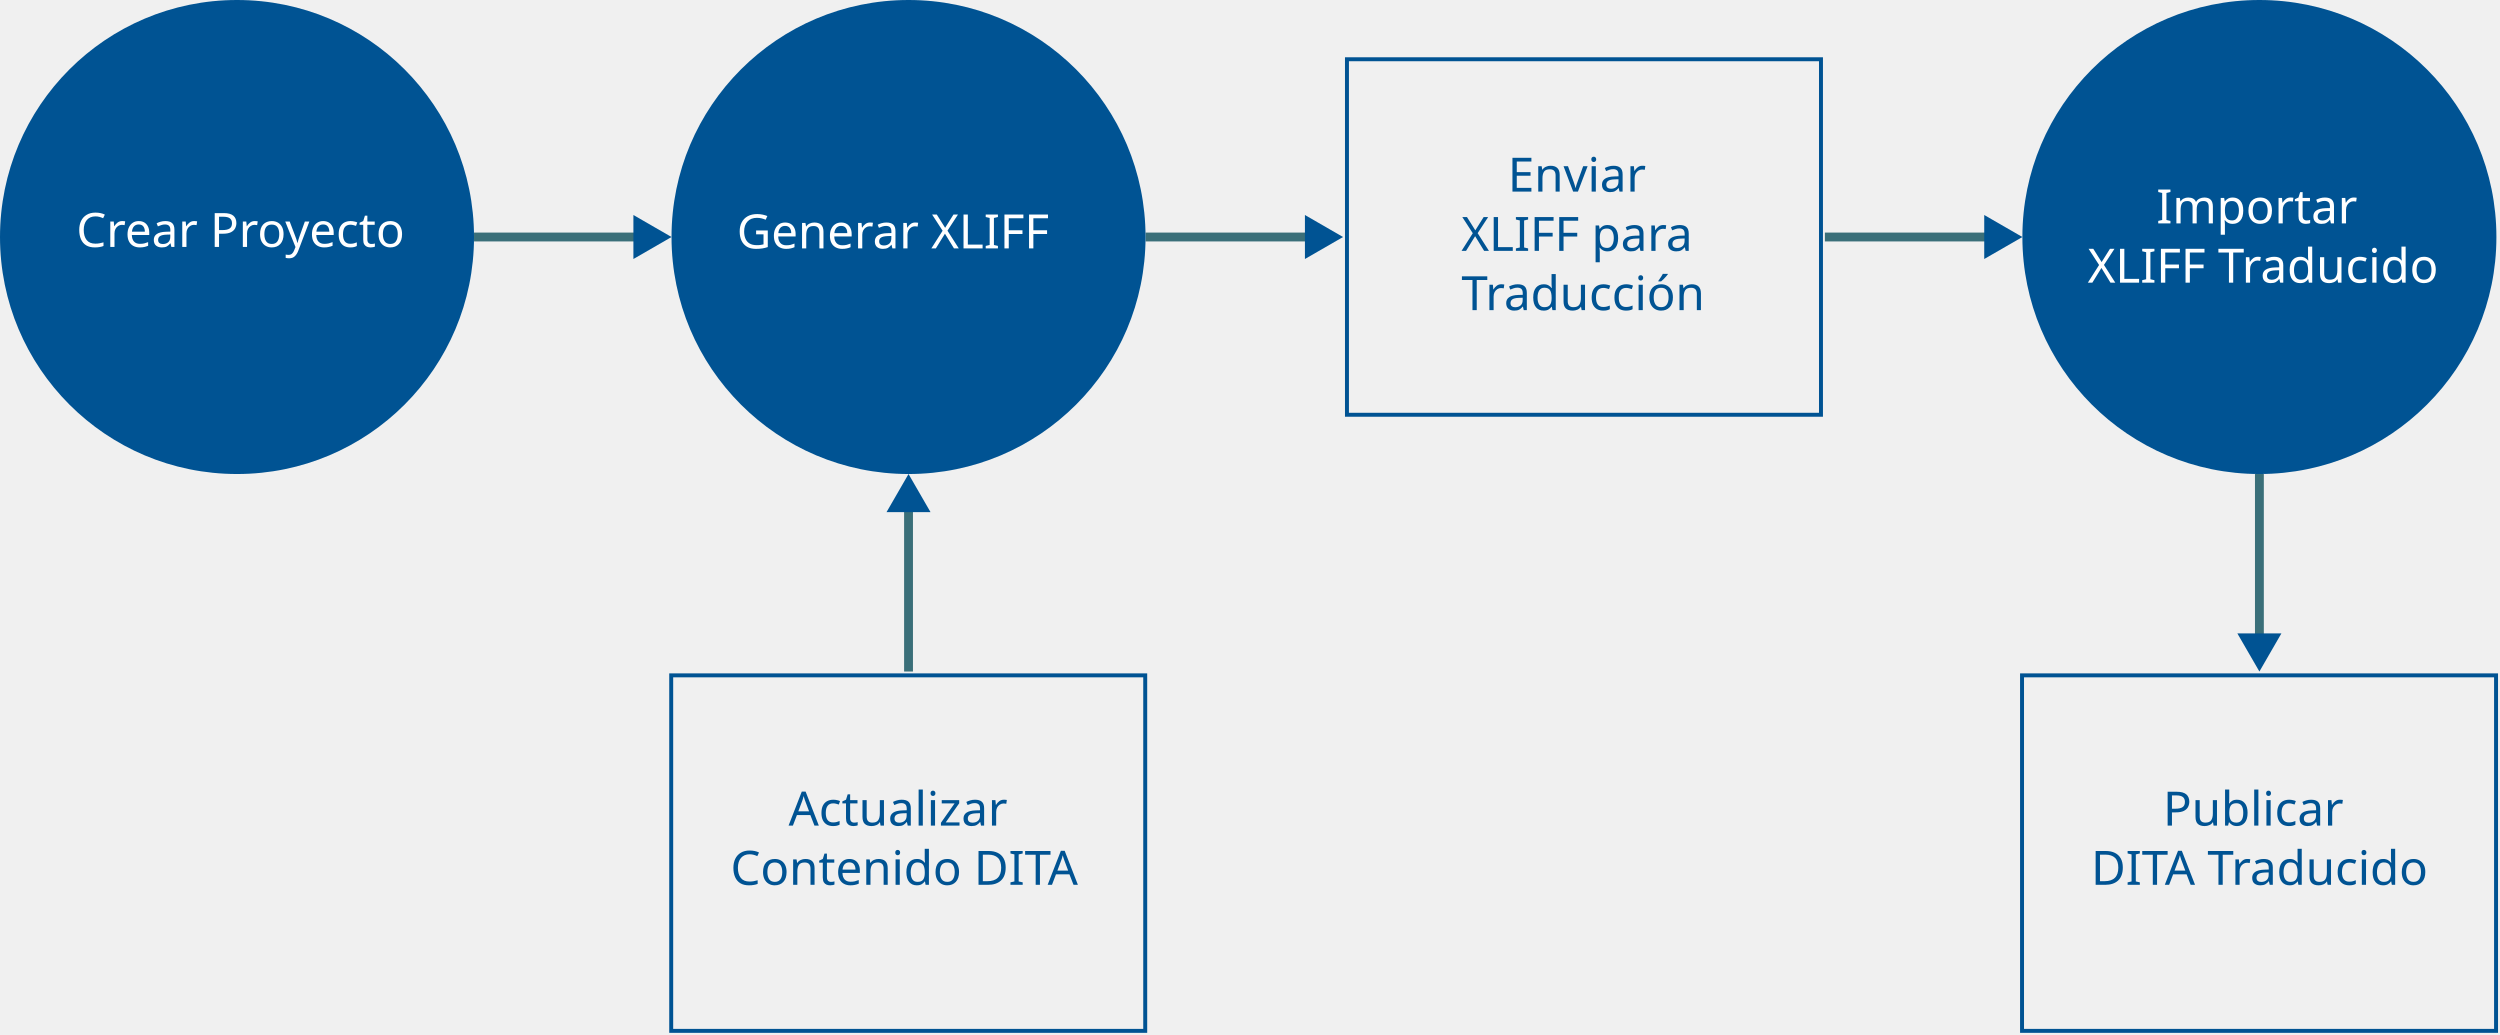
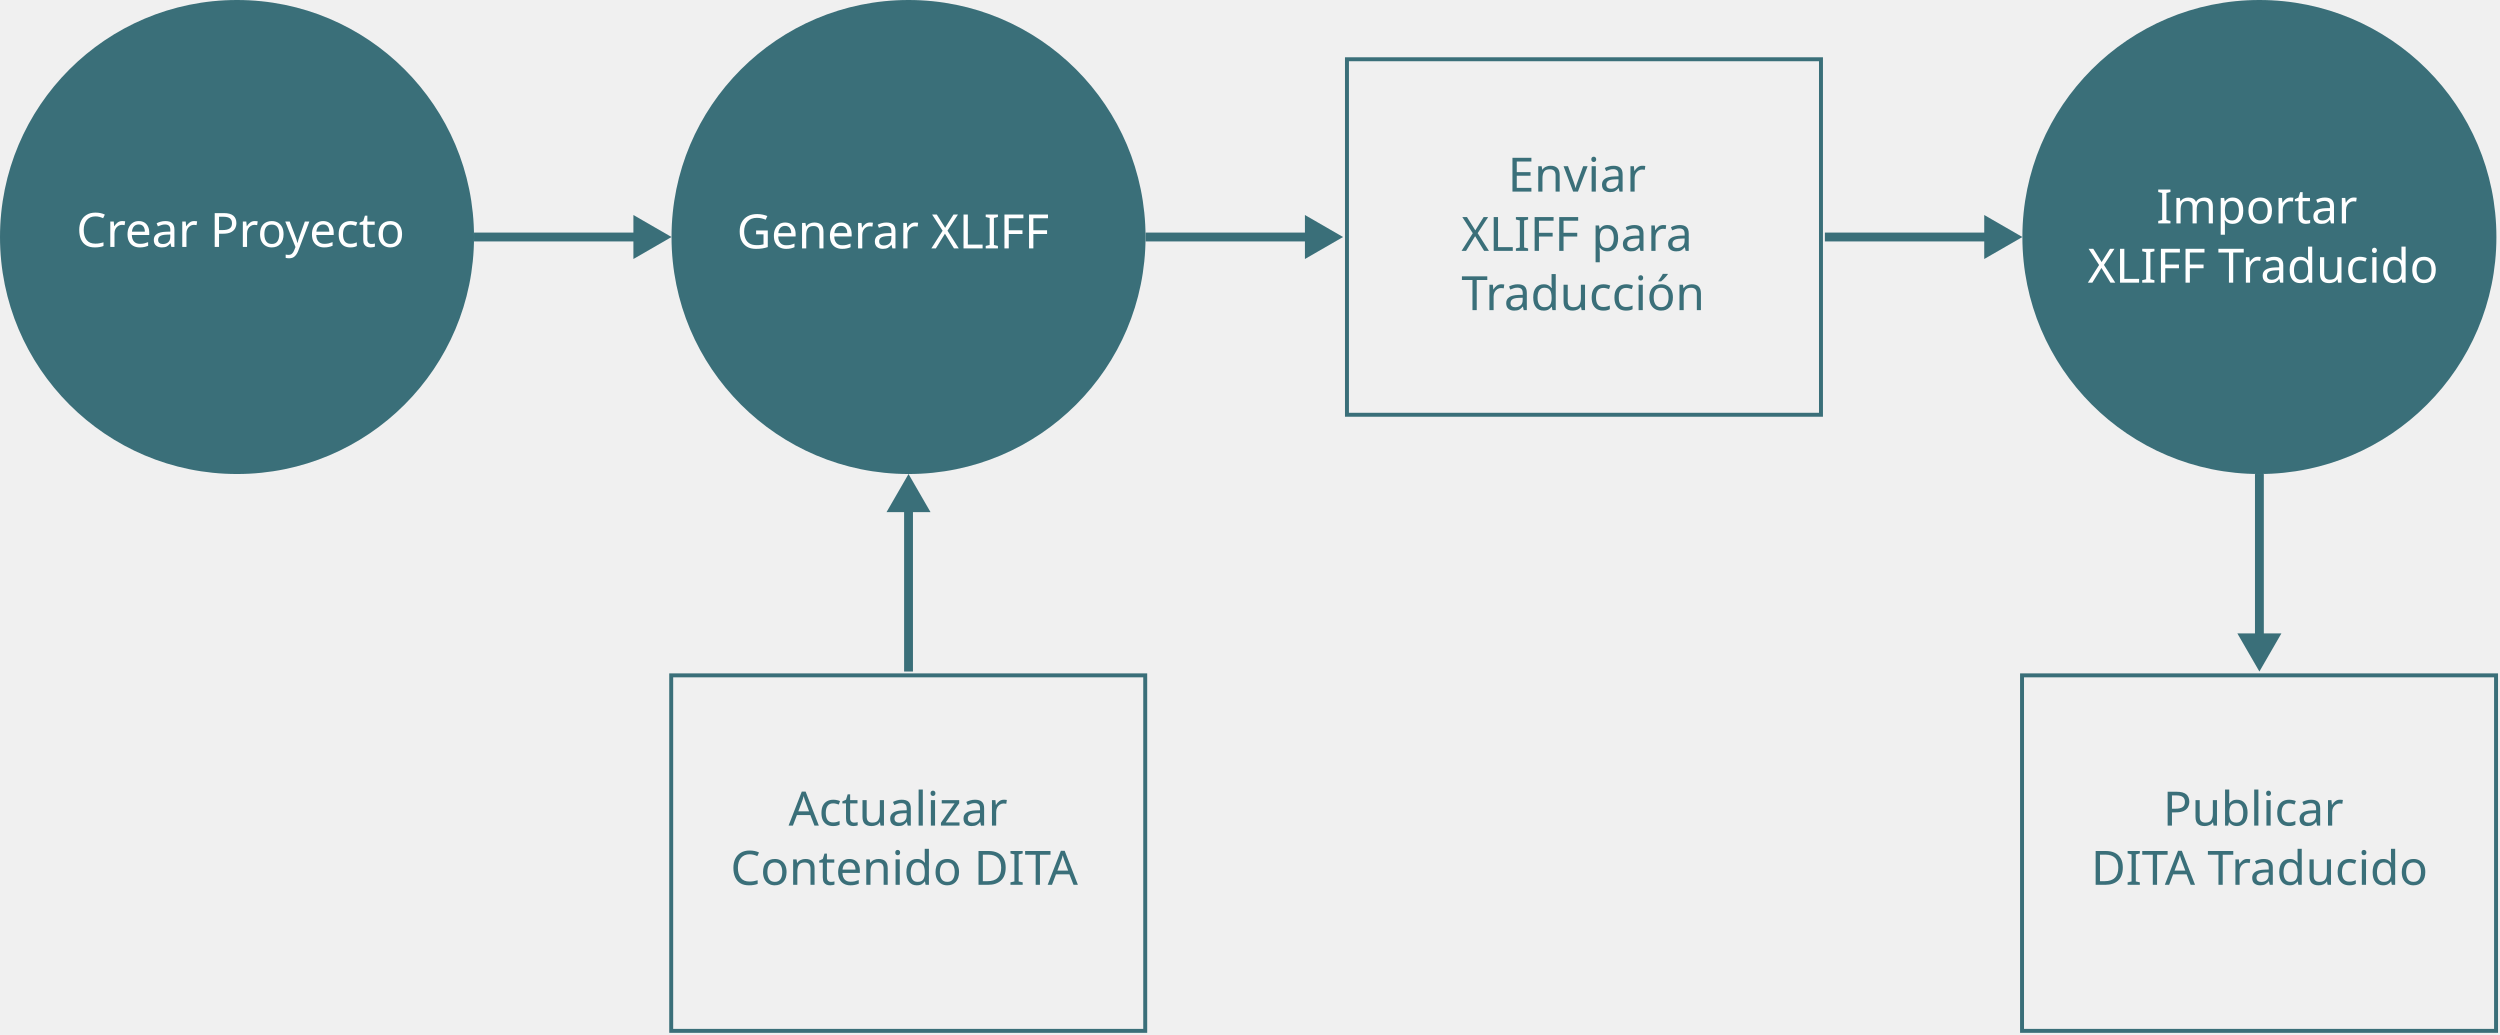
- <svg xmlns="http://www.w3.org/2000/svg" id="svg19" width="632.89" version="1.1" height="261.97" viewBox="0 0 632.89 261.97">
-   <defs id="defs19" />
-   <line x2="230" x1="230" y2="128.02" style="stroke-width:2.24px;stroke:#3a6f79;fill:#005393;fill-opacity:1" y1="170" id="line1" />
-   <polygon points="224.43,129.65 235.57,129.65 230,120 " style="fill:#005393;fill-opacity:1" id="polygon1" />
-   <line x2="571.98" x1="571.98" y2="161.98" style="stroke-width:2.24px;stroke:#3a6f79;fill:#005393;fill-opacity:1" y1="120" id="line2" />
-   <polygon points="577.55,160.35 566.4,160.35 571.98,170 " style="fill:#005393;fill-opacity:1" id="polygon2" />
-   <line x2="161.98" x1="120" y2="60" style="stroke-width:2.24px;stroke:#3a6f79;fill:#005393;fill-opacity:1" y1="60" id="line3" />
-   <polygon points="160.35,54.43 160.35,65.57 170,60 " style="fill:#005393;fill-opacity:1" id="polygon3" />
-   <line x2="331.98" x1="290" y2="60" style="stroke-width:2.24px;stroke:#3a6f79;fill:#005393;fill-opacity:1" y1="60" id="line4" />
-   <polygon points="330.35,54.43 330.35,65.57 340,60 " style="fill:#005393;fill-opacity:1" id="polygon4" />
-   <line x2="503.95" x1="461.98" y2="60" style="stroke-width:2.24px;stroke:#3a6f79;fill:#005393;fill-opacity:1" y1="60" id="line5" />
-   <polygon points="502.32,54.43 502.32,65.57 511.98,60 " style="fill:#005393;fill-opacity:1" id="polygon5" />
-   <circle cx="60" style="fill:#005393;fill-opacity:1" r="60" cy="60" id="circle5" />
-   <circle cx="230" style="fill:#005393;fill-opacity:1" r="60" cy="60" id="circle6" />
-   <circle cx="571.98" style="fill:#005393;fill-opacity:1" r="60" cy="60" id="circle7" />
-   <rect height="90" x="340.99" style="fill:none;stroke:#005393;stroke-miterlimit:10;stroke-opacity:1" width="120" id="rect7" y="15" />
-   <rect height="90" x="169.92" style="fill:none;stroke:#005393;stroke-miterlimit:10;stroke-opacity:1" width="120" id="rect8" y="170.97" />
-   <rect height="90" x="511.89" style="fill:none;stroke:#005393;stroke-miterlimit:10;stroke-opacity:1" width="120" id="rect9" y="170.97" />
-   <text x="103.346" style="font-style:normal;font-weight:normal;font-size:12px;font-family:sans-serif;text-align:center;text-anchor:middle;fill:#ffffff" id="text9" y="62.51">
-     <tspan x="60.88" style="font-style:normal;font-weight:normal;font-size:12px;font-family:sans-serif;text-align:center;text-anchor:middle" id="tspan9" y="62.51">Crear Proyecto</tspan>
+ <svg xmlns="http://www.w3.org/2000/svg" height="261.97" version="1.1" width="632.89" viewBox="0 0 632.89 261.97">
+   <line x2="230" x1="230" y2="128.02" style="stroke-width:2.24px;stroke:#3a6f79;" y1="170" />
+   <polygon points="224.43,129.65 235.57,129.65 230,120 " style="fill:#3a6f79;" />
+   <line x2="571.98" x1="571.98" y2="161.98" style="stroke-width:2.24px;stroke:#3a6f79;" y1="120" />
+   <polygon points="577.55,160.35 566.4,160.35 571.98,170 " style="fill:#3a6f79;" />
+   <line x2="161.98" x1="120" y2="60" style="stroke-width:2.24px;stroke:#3a6f79;" y1="60" />
+   <polygon points="160.35,54.43 160.35,65.57 170,60 " style="fill:#3a6f79;" />
+   <line x2="331.98" x1="290" y2="60" style="stroke-width:2.24px;stroke:#3a6f79;" y1="60" />
+   <polygon points="330.35,54.43 330.35,65.57 340,60 " style="fill:#3a6f79;" />
+   <line x2="503.95" x1="461.98" y2="60" style="stroke-width:2.24px;stroke:#3a6f79;" y1="60" />
+   <polygon points="502.32,54.43 502.32,65.57 511.98,60 " style="fill:#3a6f79;" />
+   <circle cx="60" style="fill:#3a6f79;" r="60" cy="60" />
+   <circle cx="230" style="fill:#3a6f79;" r="60" cy="60" />
+   <circle cx="571.98" style="fill:#3a6f79;" r="60" cy="60" />
+   <rect height="90" x="340.99" style="fill:none;stroke:#3a6f79;stroke-miterlimit:10;" width="120" y="15" />
+   <rect height="90" x="169.92" style="fill:none;stroke:#3a6f79;stroke-miterlimit:10;" width="120" y="170.97" />
+   <rect height="90" x="511.89" style="fill:none;stroke:#3a6f79;stroke-miterlimit:10;" width="120" y="170.97" />
+   <text x="103.346" style="font-style:normal;font-weight:normal;font-size:12px;font-family:sans-serif;text-align:center;text-anchor:middle;fill:#ffffff" y="62.51">
+     <tspan x="60.88" style="font-style:normal;font-weight:normal;font-size:12px;font-family:sans-serif;text-align:center;text-anchor:middle" y="62.51">Crear Proyecto</tspan>
  </text>
-   <text x="272.213" style="font-style:normal;font-weight:normal;font-size:12px;font-family:sans-serif;text-align:center;text-anchor:middle;fill:#ffffff" id="text10" y="62.88">
-     <tspan x="226.05" style="font-style:normal;font-weight:normal;font-size:12px;font-family:sans-serif;text-align:center;text-anchor:middle" id="tspan10" y="62.88">Generar XLIFF</tspan>
+   <text x="272.213" style="font-style:normal;font-weight:normal;font-size:12px;font-family:sans-serif;text-align:center;text-anchor:middle;fill:#ffffff" y="62.88">
+     <tspan x="226.05" style="font-style:normal;font-weight:normal;font-size:12px;font-family:sans-serif;text-align:center;text-anchor:middle" y="62.88">Generar XLIFF</tspan>
  </text>
-   <text x="400.774" style="font-style:normal;font-weight:normal;font-size:12px;font-family:sans-serif;text-align:center;text-anchor:middle;fill:#005393;fill-opacity:1" id="text13" y="48.51">
-     <tspan x="400.774" style="fill:#005393;fill-opacity:1" id="tspan11" y="48.51">Enviar </tspan>
-     <tspan x="400.774" style="fill:#005393;fill-opacity:1" id="tspan12" y="63.51">XLIFF para</tspan>
-     <tspan x="400.774" style="fill:#005393;fill-opacity:1" id="tspan13" y="78.51"> Traducción</tspan>
+   <text x="400.774" style="font-style:normal;font-weight:normal;font-size:12px;font-family:sans-serif;text-align:center;text-anchor:middle;fill:#3a6f79" y="48.51">
+     <tspan x="400.774" y="48.51">Enviar </tspan>
+     <tspan x="400.774" y="63.51">XLIFF para</tspan>
+     <tspan x="400.774" y="78.51"> Traducción</tspan>
  </text>
-   <text x="572.895" style="font-style:normal;font-weight:normal;font-size:12px;font-family:sans-serif;text-align:center;text-anchor:middle;fill:#ffffff" id="text15" y="56.55">
-     <tspan x="572.895" id="tspan14" y="56.55">Importar</tspan>
-     <tspan x="572.895" id="tspan15" y="71.55">XLIFF Traducido</tspan>
+   <text x="572.895" style="font-style:normal;font-weight:normal;font-size:12px;font-family:sans-serif;text-align:center;text-anchor:middle;fill:#ffffff" y="56.55">
+     <tspan x="572.895" y="56.55">Importar</tspan>
+     <tspan x="572.895" y="71.55">XLIFF Traducido</tspan>
  </text>
-   <text x="228.908" style="font-style:normal;font-weight:normal;font-size:12px;font-family:sans-serif;text-align:center;text-anchor:middle;fill:#005393;fill-opacity:1" id="text17" y="209.117">
-     <tspan x="228.908" style="fill:#005393;fill-opacity:1" id="tspan16" y="209">Actualizar</tspan>
-     <tspan x="228.908" style="fill:#005393;fill-opacity:1" id="tspan17" y="224">Contenido DITA</tspan>
+   <text x="228.908" style="font-style:normal;font-weight:normal;font-size:12px;font-family:sans-serif;text-align:center;text-anchor:middle;fill:#3a6f79" y="209.117">
+     <tspan x="228.908" y="209">Actualizar</tspan>
+     <tspan x="228.908" y="224">Contenido DITA</tspan>
  </text>
-   <text x="572" style="font-style:normal;font-weight:normal;font-size:12px;font-family:sans-serif;text-align:center;text-anchor:middle;fill:#005393;fill-opacity:1" id="text19" y="209">
-     <tspan x="572" style="fill:#005393;fill-opacity:1" id="tspan18" y="209">Publicar</tspan>
-     <tspan x="572" style="fill:#005393;fill-opacity:1" id="tspan19" y="224">DITA Traducido</tspan>
+   <text x="572" style="font-style:normal;font-weight:normal;font-size:12px;font-family:sans-serif;text-align:center;text-anchor:middle;fill:#3a6f79;" y="209">
+     <tspan x="572" y="209">Publicar</tspan>
+     <tspan x="572" y="224">DITA Traducido</tspan>
  </text>
</svg>
